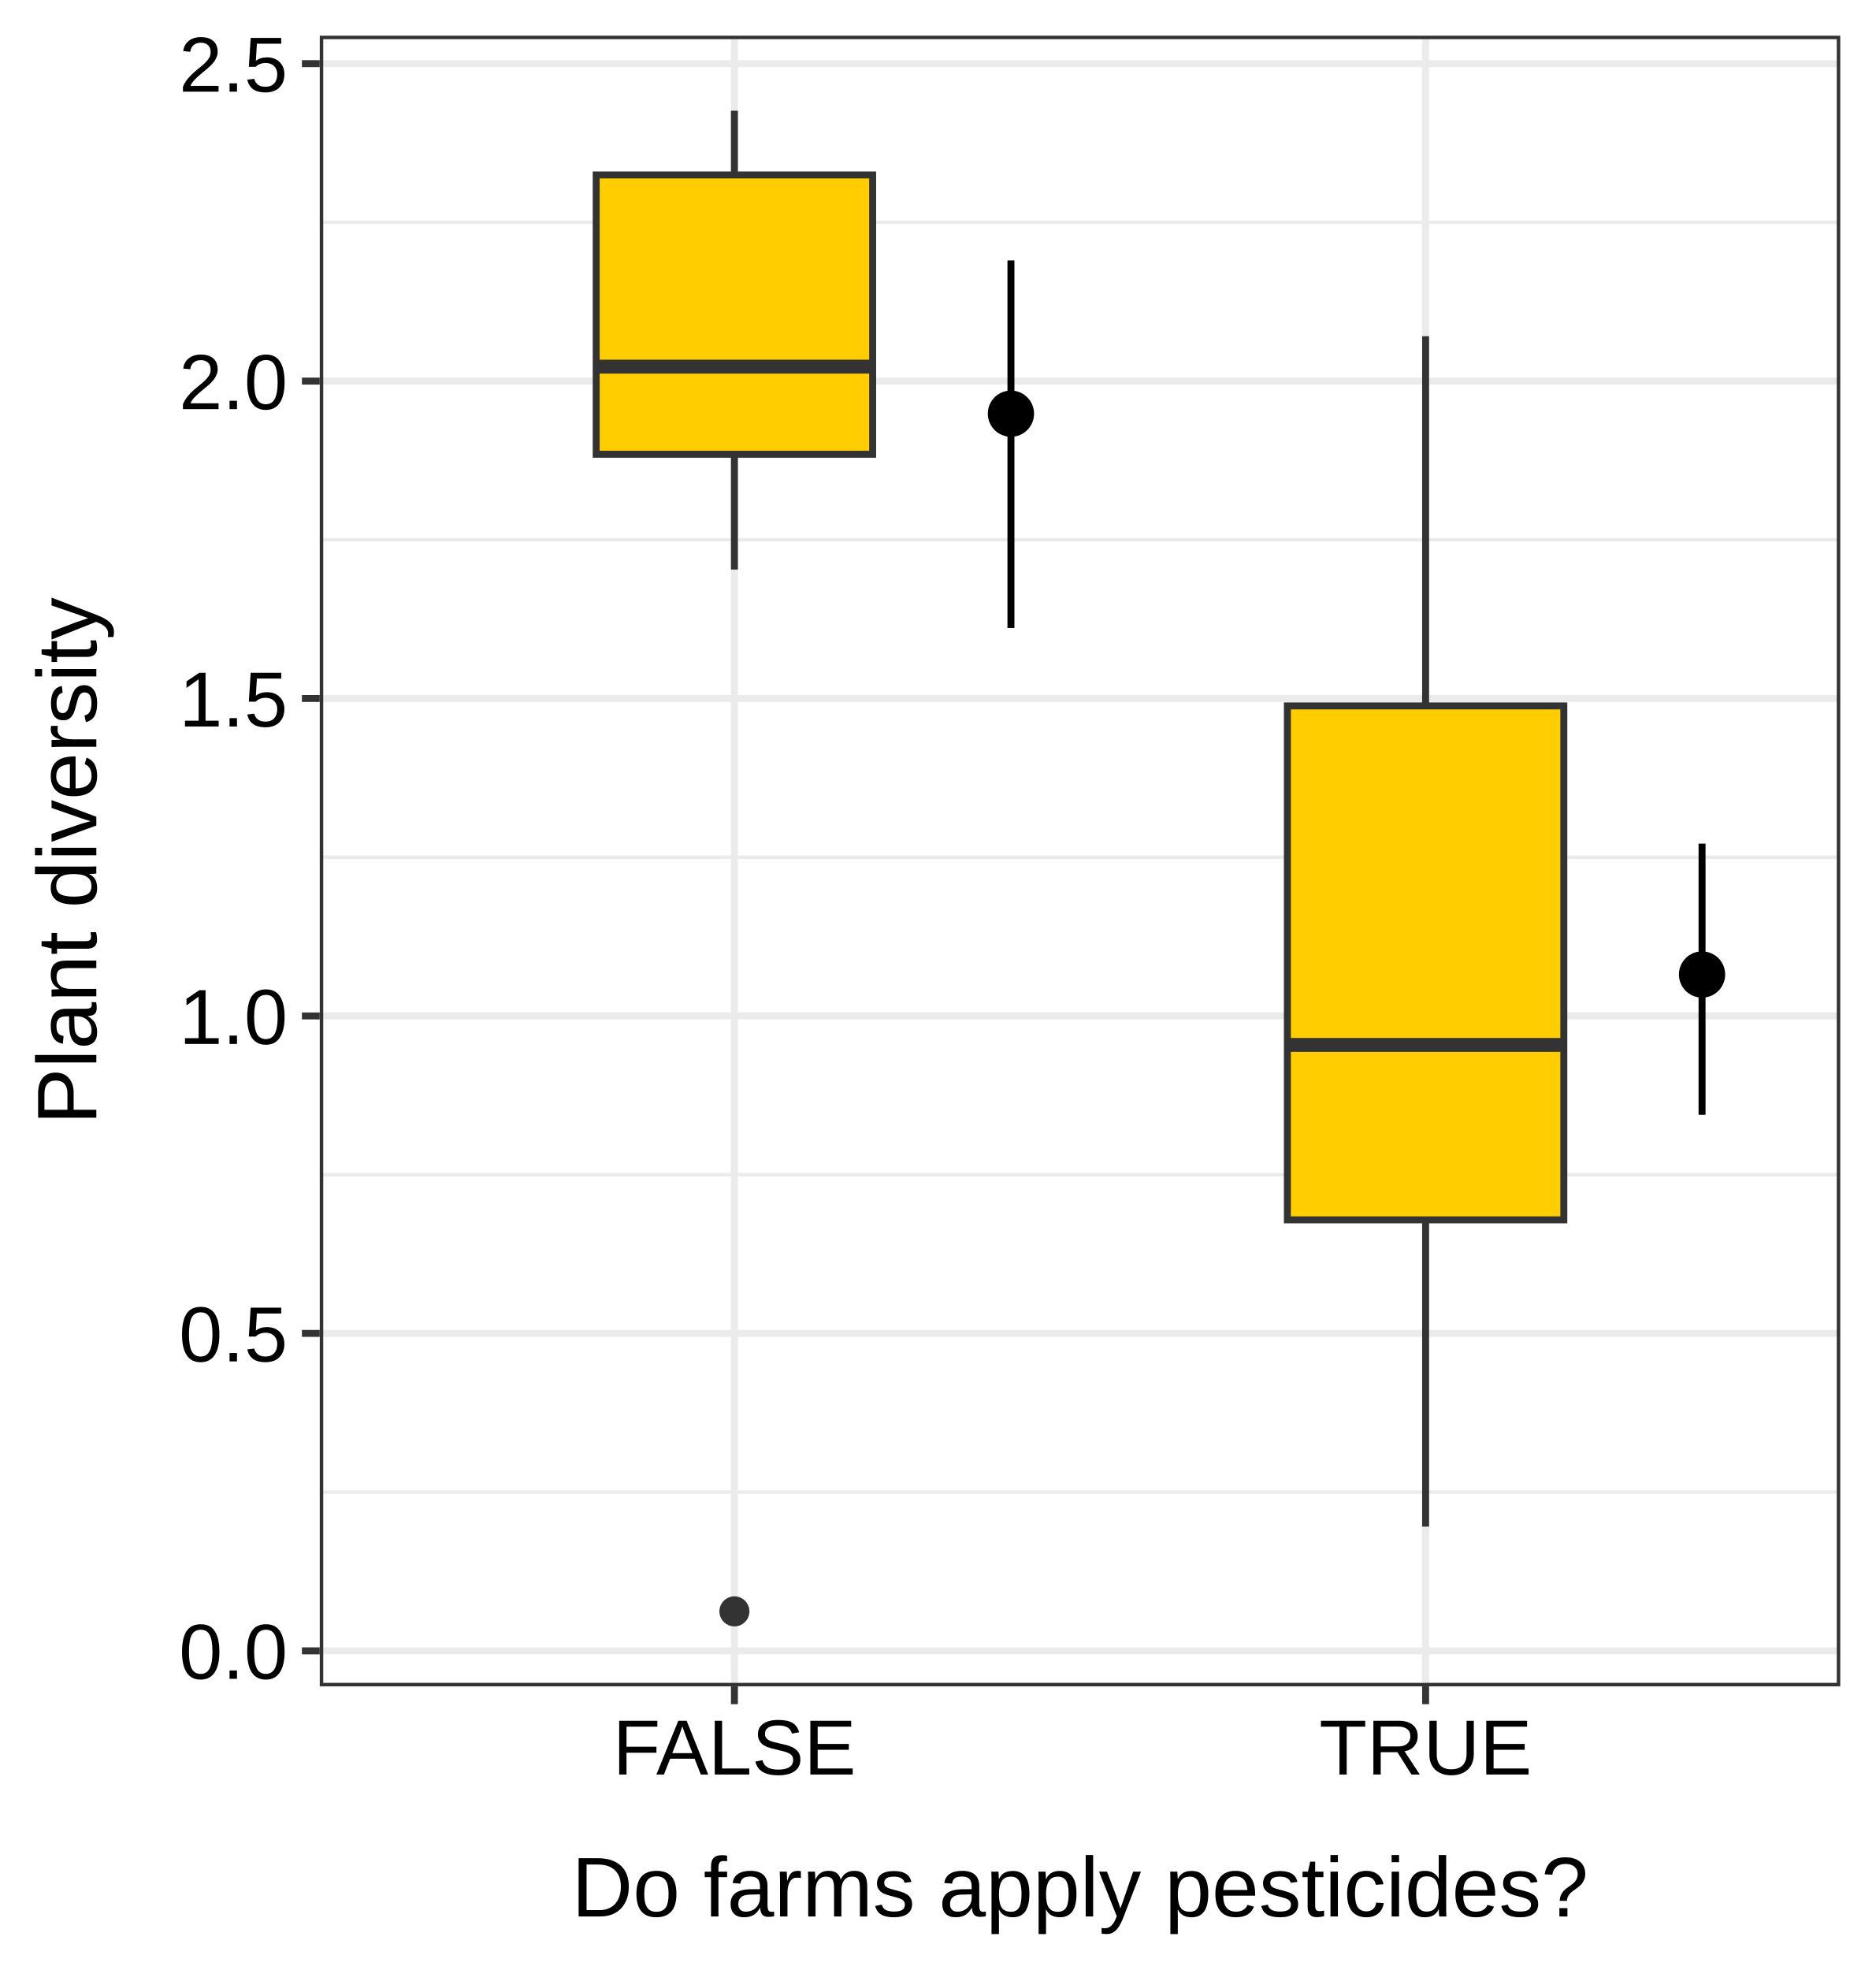
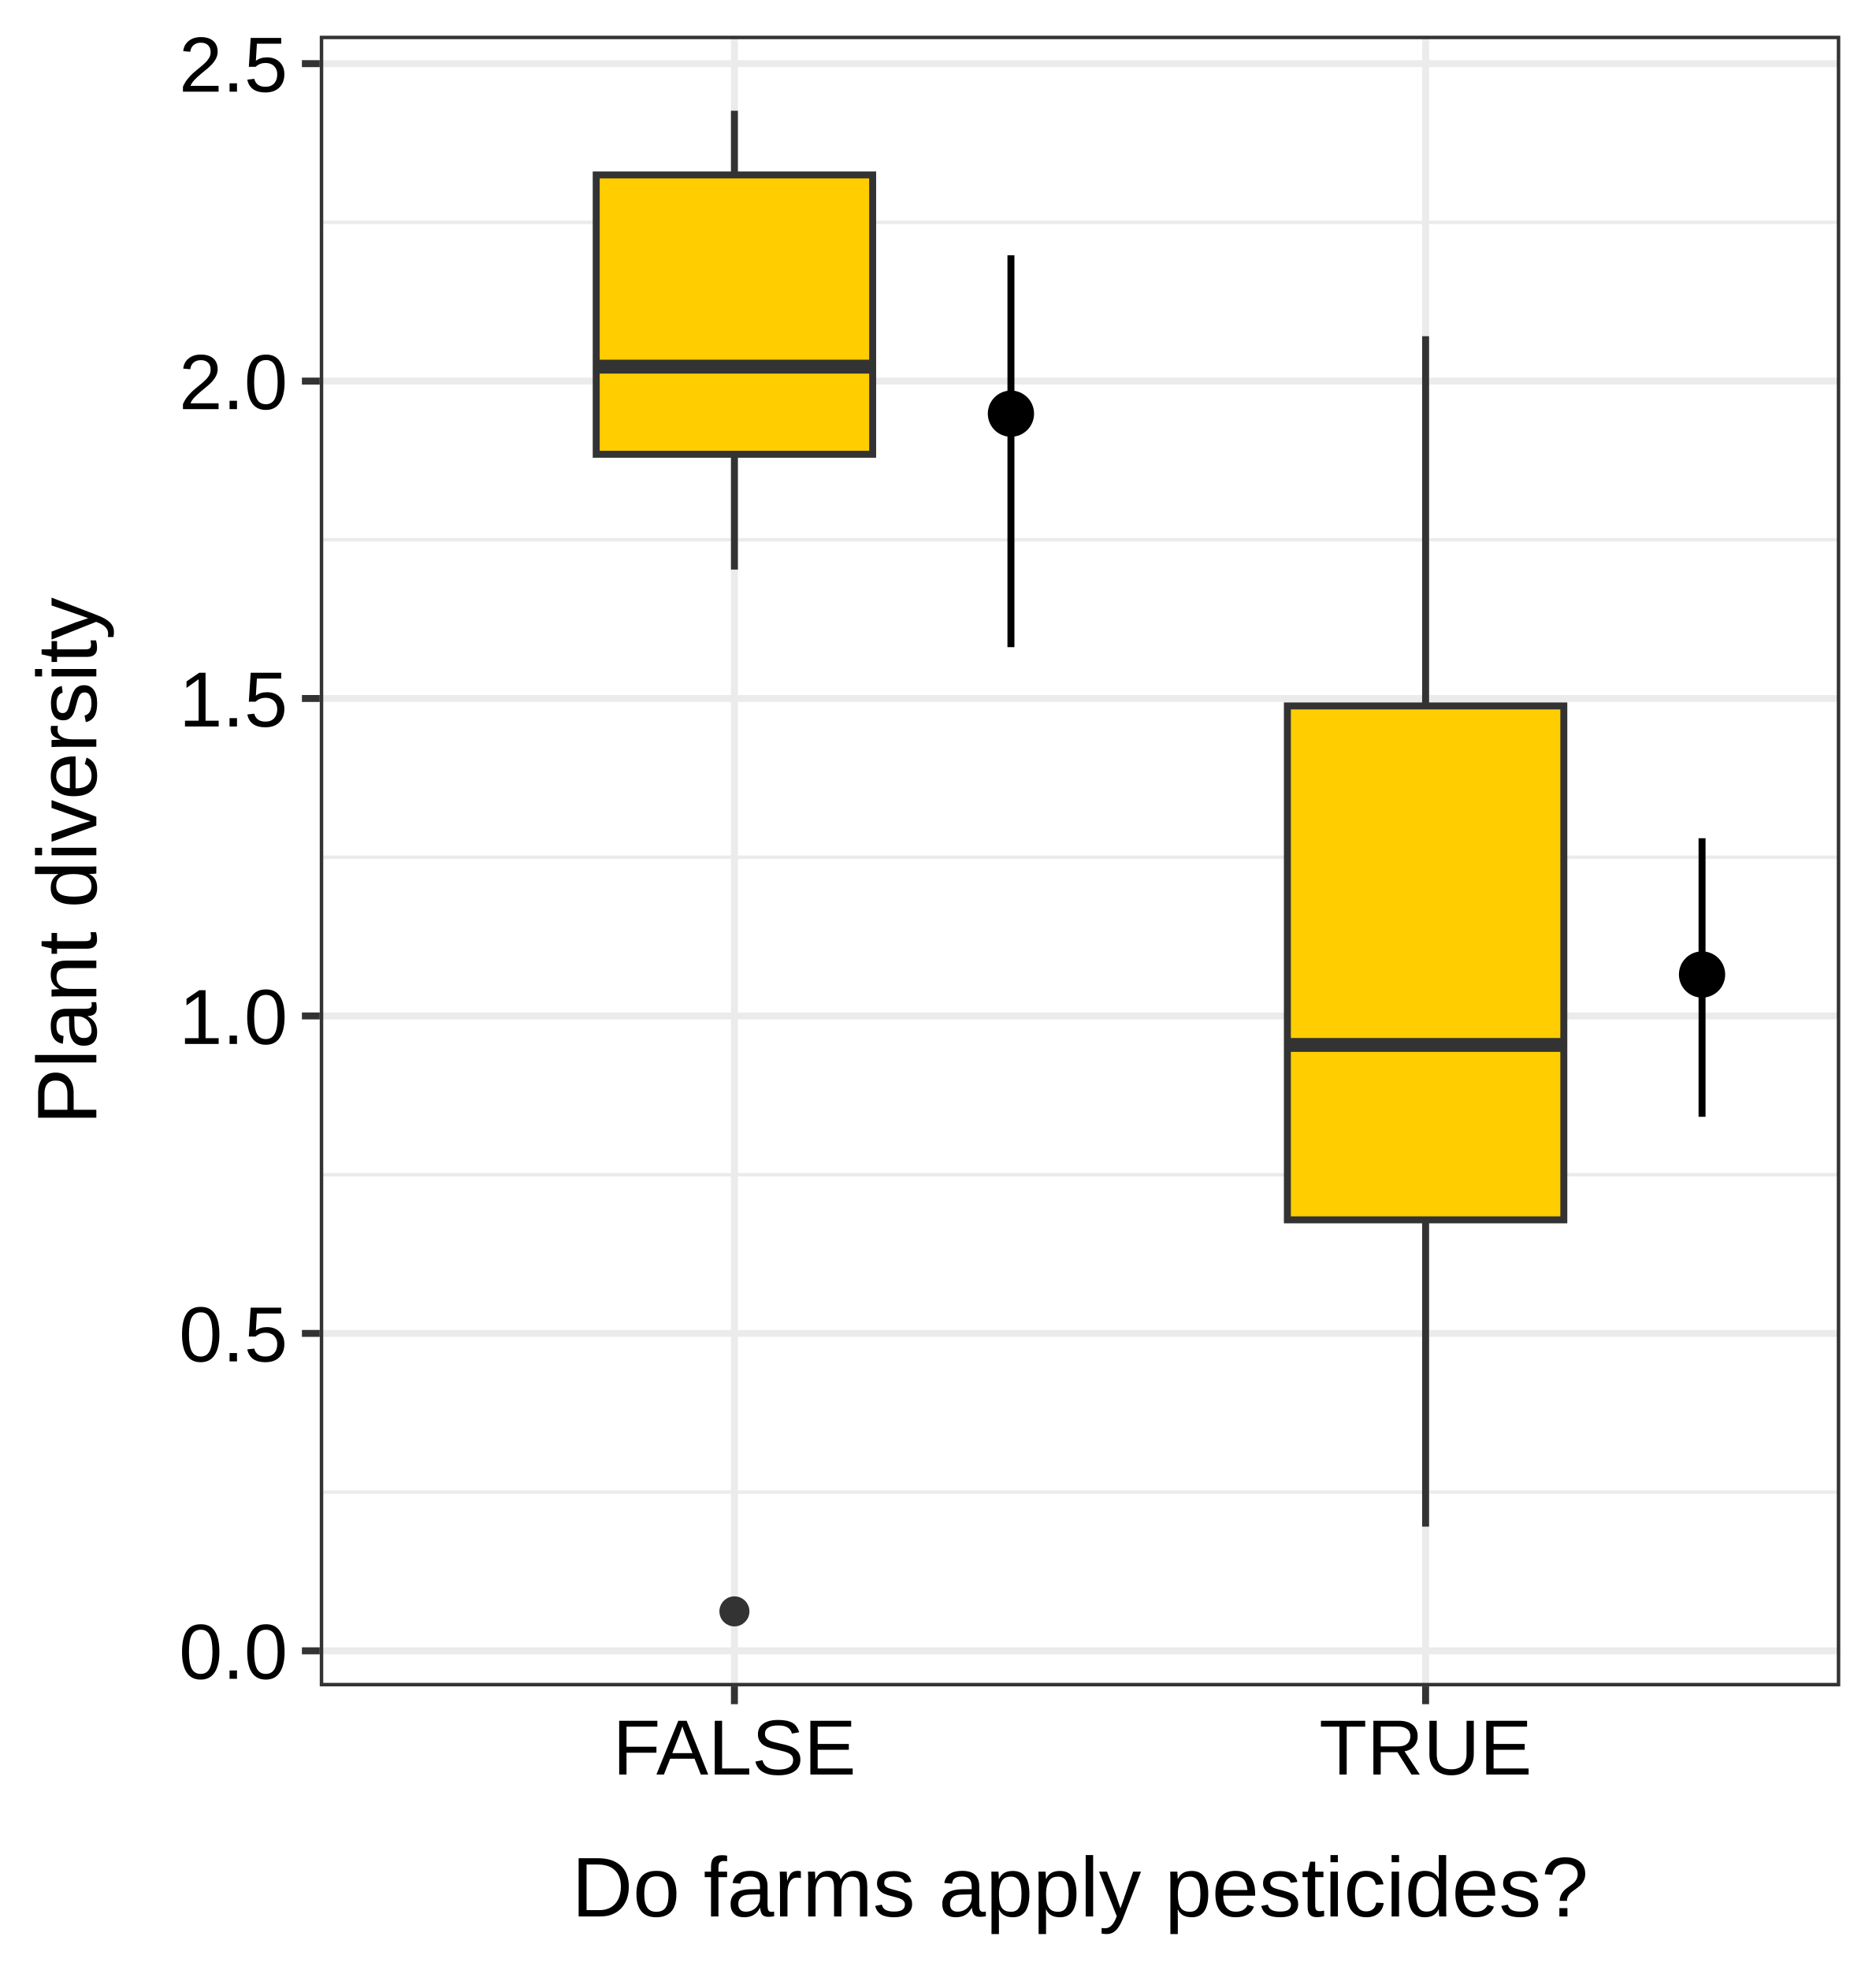
<svg xmlns="http://www.w3.org/2000/svg" width="288.00pt" height="302.40pt" viewBox="0 0 288.00 302.40">
  <g class="svglite">
    <defs>
      <style type="text/css">
    .svglite line, .svglite polyline, .svglite polygon, .svglite path, .svglite rect, .svglite circle {
      fill: none;
      stroke: #000000;
      stroke-linecap: round;
      stroke-linejoin: round;
      stroke-miterlimit: 10.00;
    }
    .svglite text {
      white-space: pre;
    }
    .svglite g.glyphgroup path {
      fill: inherit;
      stroke: none;
    }
  </style>
    </defs>
    <rect width="100%" height="100%" style="stroke: none; fill: #FFFFFF;" />
    <defs>
      <clipPath id="cpMC4wMHwyODguMDB8MC4wMHwzMDIuNDA=">
        <rect x="0.00" y="0.00" width="288.00" height="302.40" />
      </clipPath>
    </defs>
    <g clip-path="url(#cpMC4wMHwyODguMDB8MC4wMHwzMDIuNDA=)">
      <rect x="0" y="0.00" width="288.00" height="302.40" style="stroke-width: 1.07; stroke: #FFFFFF; fill: #FFFFFF;" />
    </g>
    <defs>
      <clipPath id="cpNDkuMDl8MjgyLjUyfDUuNDh8MjU4Ljg2">
        <rect x="49.09" y="5.48" width="233.43" height="253.38" />
      </clipPath>
    </defs>
    <g clip-path="url(#cpNDkuMDl8MjgyLjUyfDUuNDh8MjU4Ljg2)">
      <rect x="49.09" y="5.48" width="233.43" height="253.38" style="stroke-width: 1.07; stroke: none; fill: #FFFFFF;" />
      <polyline points="49.09,229.04 282.52,229.04 " style="stroke-width: 0.53; stroke: #EBEBEB; stroke-linecap: butt;" />
      <polyline points="49.09,180.32 282.52,180.32 " style="stroke-width: 0.53; stroke: #EBEBEB; stroke-linecap: butt;" />
      <polyline points="49.09,131.59 282.52,131.59 " style="stroke-width: 0.53; stroke: #EBEBEB; stroke-linecap: butt;" />
      <polyline points="49.09,82.86 282.52,82.86 " style="stroke-width: 0.53; stroke: #EBEBEB; stroke-linecap: butt;" />
      <polyline points="49.09,34.13 282.52,34.13 " style="stroke-width: 0.53; stroke: #EBEBEB; stroke-linecap: butt;" />
      <polyline points="49.09,253.41 282.52,253.41 " style="stroke-width: 1.07; stroke: #EBEBEB; stroke-linecap: butt;" />
      <polyline points="49.09,204.68 282.52,204.68 " style="stroke-width: 1.07; stroke: #EBEBEB; stroke-linecap: butt;" />
      <polyline points="49.09,155.95 282.52,155.95 " style="stroke-width: 1.07; stroke: #EBEBEB; stroke-linecap: butt;" />
      <polyline points="49.09,107.22 282.52,107.22 " style="stroke-width: 1.07; stroke: #EBEBEB; stroke-linecap: butt;" />
      <polyline points="49.09,58.50 282.52,58.50 " style="stroke-width: 1.07; stroke: #EBEBEB; stroke-linecap: butt;" />
      <polyline points="49.09,9.77 282.52,9.77 " style="stroke-width: 1.07; stroke: #EBEBEB; stroke-linecap: butt;" />
      <polyline points="112.75,258.86 112.75,5.48 " style="stroke-width: 1.07; stroke: #EBEBEB; stroke-linecap: butt;" />
      <polyline points="218.86,258.86 218.86,5.48 " style="stroke-width: 1.07; stroke: #EBEBEB; stroke-linecap: butt;" />
      <circle cx="112.75" cy="247.35" r="1.95" style="stroke-width: 0.71; stroke: #333333; fill: #333333;" />
      <line x1="112.75" y1="26.85" x2="112.75" y2="17.00" style="stroke-width: 1.07; stroke: #333333; stroke-linecap: butt;" />
      <line x1="112.75" y1="69.73" x2="112.75" y2="87.43" style="stroke-width: 1.07; stroke: #333333; stroke-linecap: butt;" />
      <polygon points="91.53,26.85 91.53,69.73 133.97,69.73 133.97,26.85 91.53,26.85 " style="stroke-width: 1.07; stroke: #333333; stroke-linecap: butt; stroke-linejoin: miter; fill: #FFCD00;" />
      <line x1="91.53" y1="56.28" x2="133.97" y2="56.28" style="stroke-width: 2.13; stroke: #333333; stroke-linecap: butt; stroke-linejoin: miter;" />
      <line x1="218.86" y1="108.36" x2="218.86" y2="51.61" style="stroke-width: 1.07; stroke: #333333; stroke-linecap: butt;" />
      <line x1="218.86" y1="187.25" x2="218.86" y2="234.34" style="stroke-width: 1.07; stroke: #333333; stroke-linecap: butt;" />
      <polygon points="197.64,108.36 197.64,187.25 240.08,187.25 240.08,108.36 197.64,108.36 " style="stroke-width: 1.07; stroke: #333333; stroke-linecap: butt; stroke-linejoin: miter; fill: #FFCD00;" />
      <line x1="197.64" y1="160.40" x2="240.08" y2="160.40" style="stroke-width: 2.13; stroke: #333333; stroke-linecap: butt; stroke-linejoin: miter;" />
-       <line x1="155.20" y1="96.40" x2="155.20" y2="39.97" style="stroke-width: 1.07; stroke-linecap: butt;" />
-       <line x1="261.30" y1="171.13" x2="261.30" y2="129.50" style="stroke-width: 1.07; stroke-linecap: butt;" />
+       <line x1="155.20" y1="99.34" x2="155.20" y2="39.18" style="stroke-width: 1.07; stroke-linecap: butt;" />
+       <line x1="261.30" y1="171.43" x2="261.30" y2="128.67" style="stroke-width: 1.07; stroke-linecap: butt;" />
      <circle cx="155.20" cy="63.50" r="2.84" style="stroke-width: 1.42; fill: #000000;" />
      <circle cx="261.30" cy="149.59" r="2.84" style="stroke-width: 1.42; fill: #000000;" />
      <rect x="49.09" y="5.48" width="233.43" height="253.38" style="stroke-width: 1.07; stroke: #333333;" />
    </g>
    <g clip-path="url(#cpMC4wMHwyODguMDB8MC4wMHwzMDIuNDA=)">
      <text x="44.16" y="257.70" text-anchor="end" style="font-size: 12.00px; font-family: &quot;Arial&quot;;" textLength="16.67px" lengthAdjust="spacingAndGlyphs">0.0</text>
      <text x="44.16" y="208.98" text-anchor="end" style="font-size: 12.00px; font-family: &quot;Arial&quot;;" textLength="16.67px" lengthAdjust="spacingAndGlyphs">0.5</text>
      <text x="44.16" y="160.25" text-anchor="end" style="font-size: 12.00px; font-family: &quot;Arial&quot;;" textLength="16.67px" lengthAdjust="spacingAndGlyphs">1.0</text>
      <text x="44.16" y="111.52" text-anchor="end" style="font-size: 12.00px; font-family: &quot;Arial&quot;;" textLength="16.67px" lengthAdjust="spacingAndGlyphs">1.5</text>
      <text x="44.16" y="62.80" text-anchor="end" style="font-size: 12.00px; font-family: &quot;Arial&quot;;" textLength="16.67px" lengthAdjust="spacingAndGlyphs">2.0</text>
      <text x="44.16" y="14.07" text-anchor="end" style="font-size: 12.00px; font-family: &quot;Arial&quot;;" textLength="16.67px" lengthAdjust="spacingAndGlyphs">2.5</text>
      <polyline points="46.35,253.41 49.09,253.41 " style="stroke-width: 1.07; stroke: #333333; stroke-linecap: butt;" />
      <polyline points="46.35,204.68 49.09,204.68 " style="stroke-width: 1.07; stroke: #333333; stroke-linecap: butt;" />
      <polyline points="46.35,155.95 49.09,155.95 " style="stroke-width: 1.07; stroke: #333333; stroke-linecap: butt;" />
      <polyline points="46.35,107.22 49.09,107.22 " style="stroke-width: 1.07; stroke: #333333; stroke-linecap: butt;" />
      <polyline points="46.35,58.50 49.09,58.50 " style="stroke-width: 1.07; stroke: #333333; stroke-linecap: butt;" />
      <polyline points="46.35,9.77 49.09,9.77 " style="stroke-width: 1.07; stroke: #333333; stroke-linecap: butt;" />
      <polyline points="112.75,261.60 112.75,258.86 " style="stroke-width: 1.07; stroke: #333333; stroke-linecap: butt;" />
      <polyline points="218.86,261.60 218.86,258.86 " style="stroke-width: 1.07; stroke: #333333; stroke-linecap: butt;" />
      <text x="112.75" y="272.39" text-anchor="middle" style="font-size: 12.00px; font-family: &quot;Arial&quot;;" textLength="37.34px" lengthAdjust="spacingAndGlyphs">FALSE</text>
      <text x="218.86" y="272.39" text-anchor="middle" style="font-size: 12.00px; font-family: &quot;Arial&quot;;" textLength="32.67px" lengthAdjust="spacingAndGlyphs">TRUE</text>
      <text x="165.81" y="294.18" text-anchor="middle" style="font-size: 13.00px; font-family: &quot;Arial&quot;;" textLength="156.11px" lengthAdjust="spacingAndGlyphs">Do farms apply pesticides?</text>
      <text transform="translate(14.79,132.17) rotate(-90)" text-anchor="middle" style="font-size: 13.00px; font-family: &quot;Arial&quot;;" textLength="80.94px" lengthAdjust="spacingAndGlyphs">Plant diversity</text>
    </g>
  </g>
</svg>
